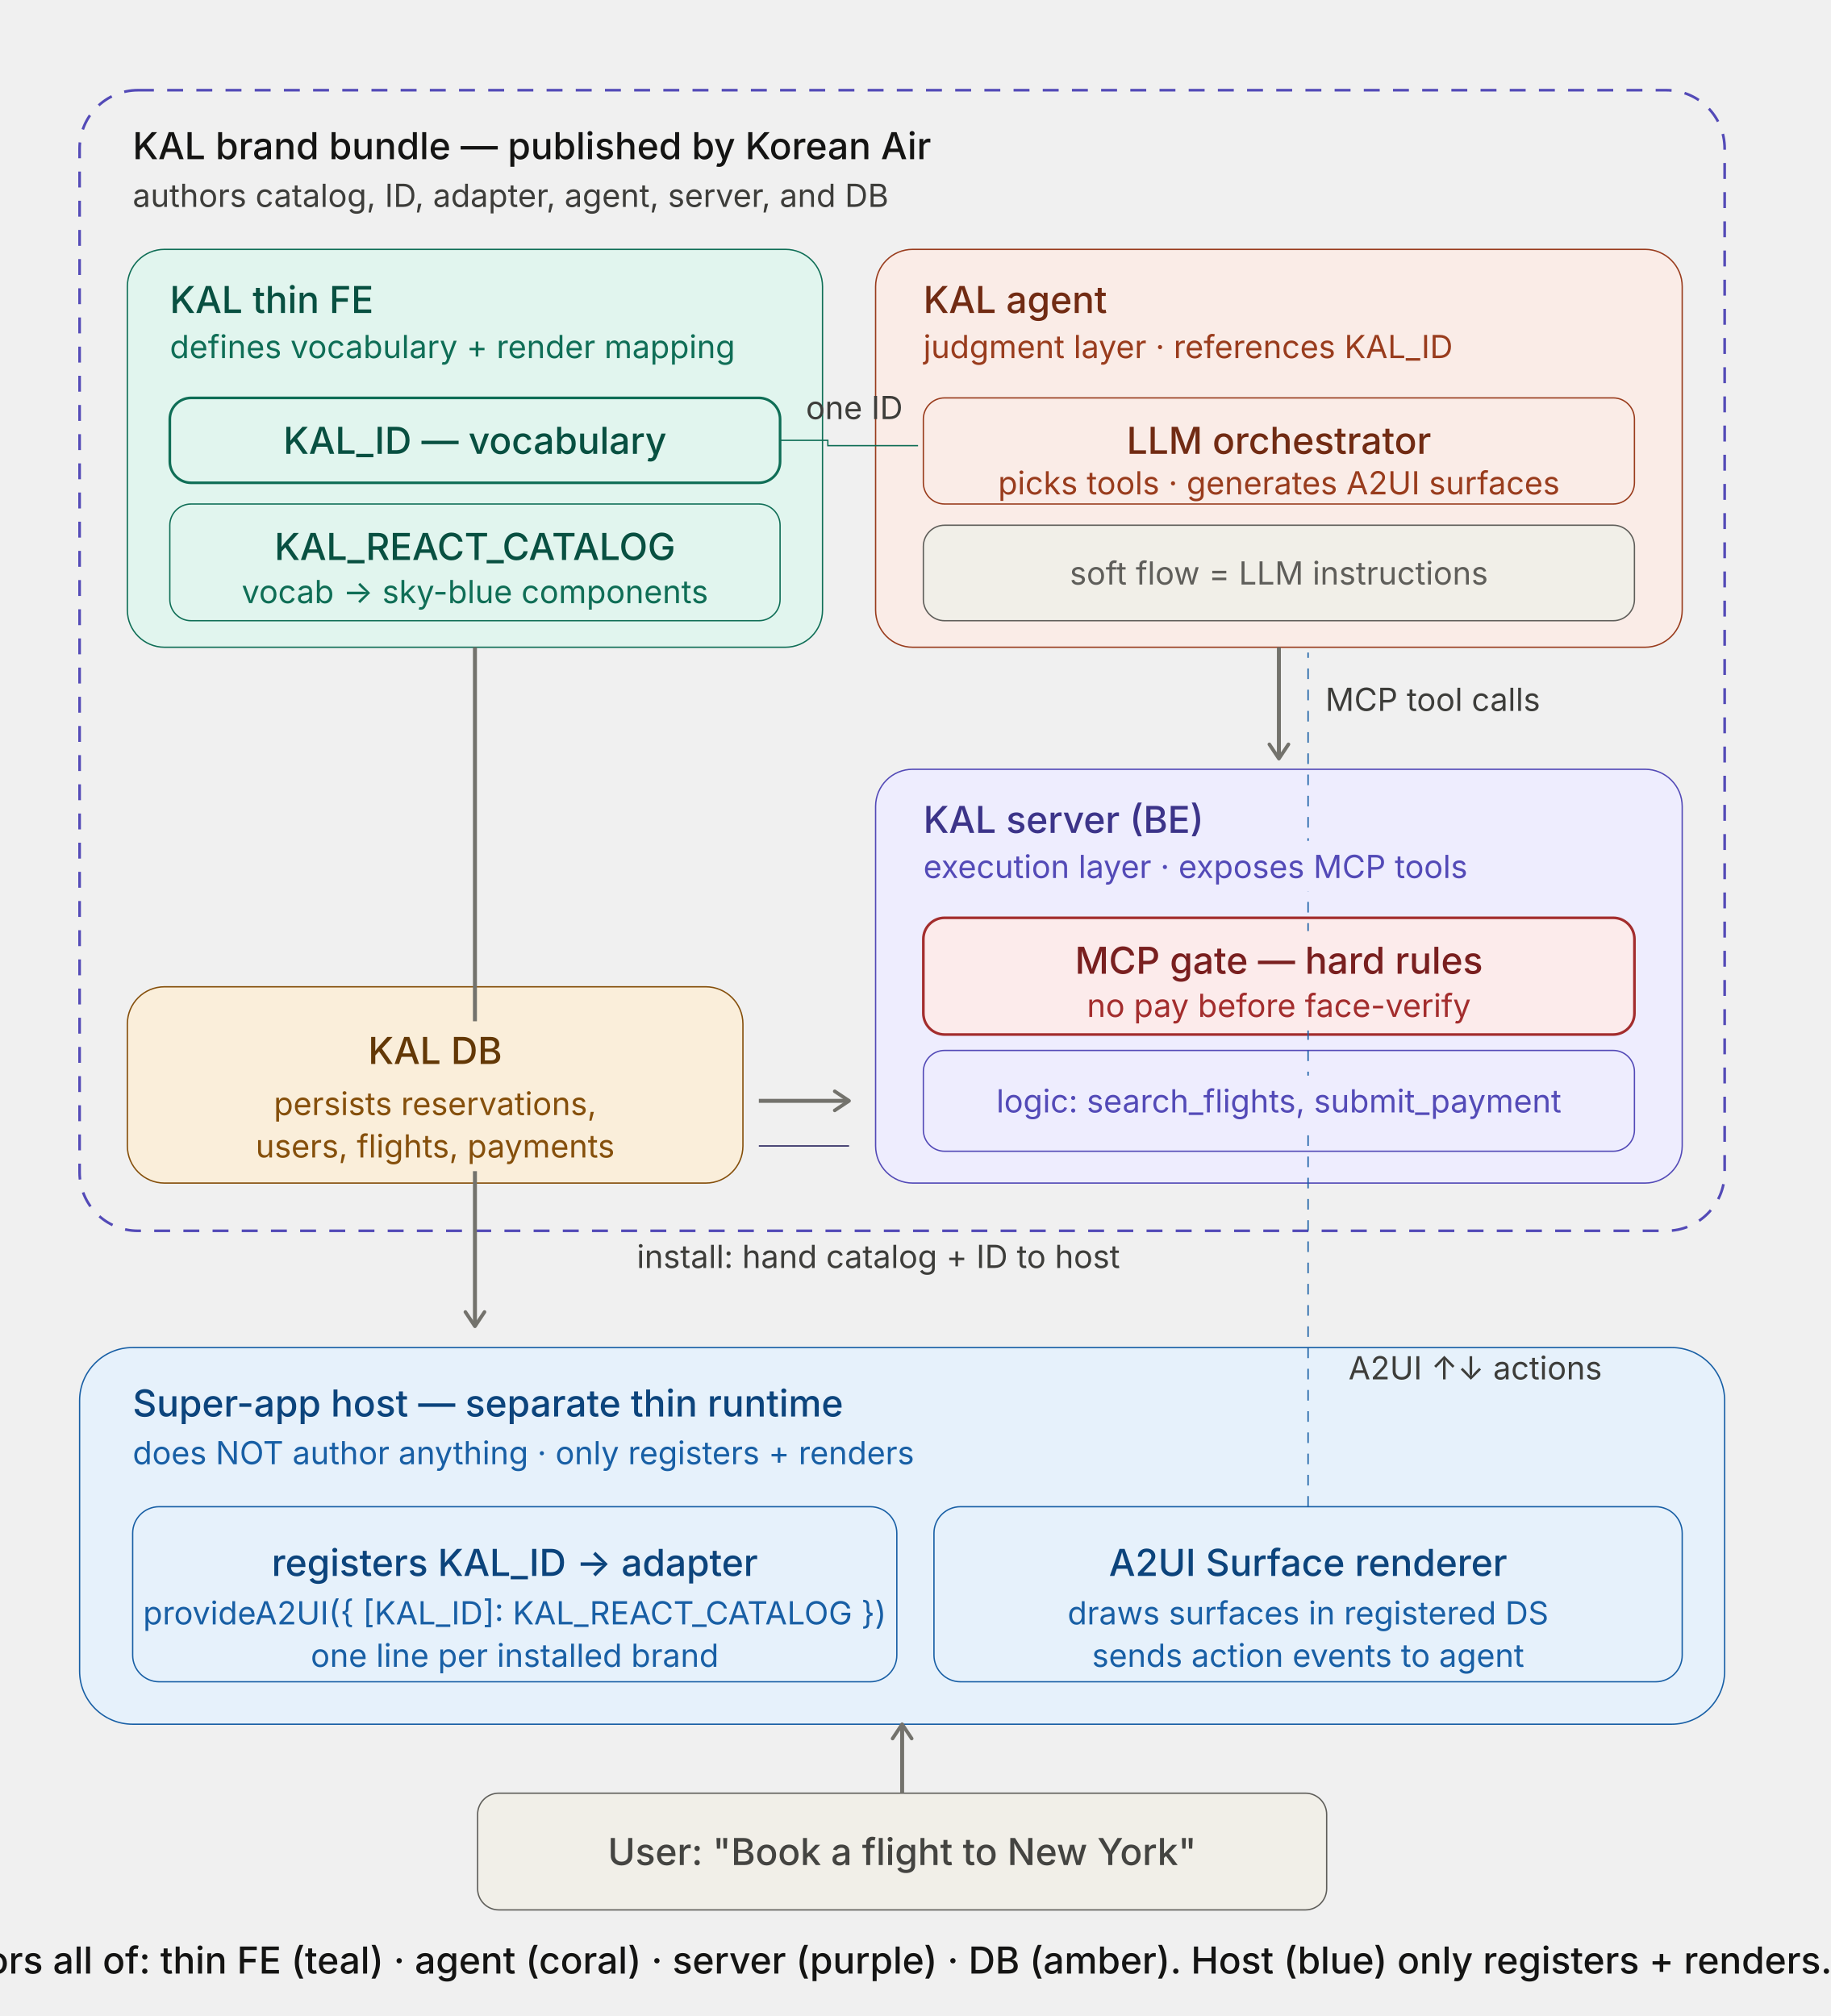
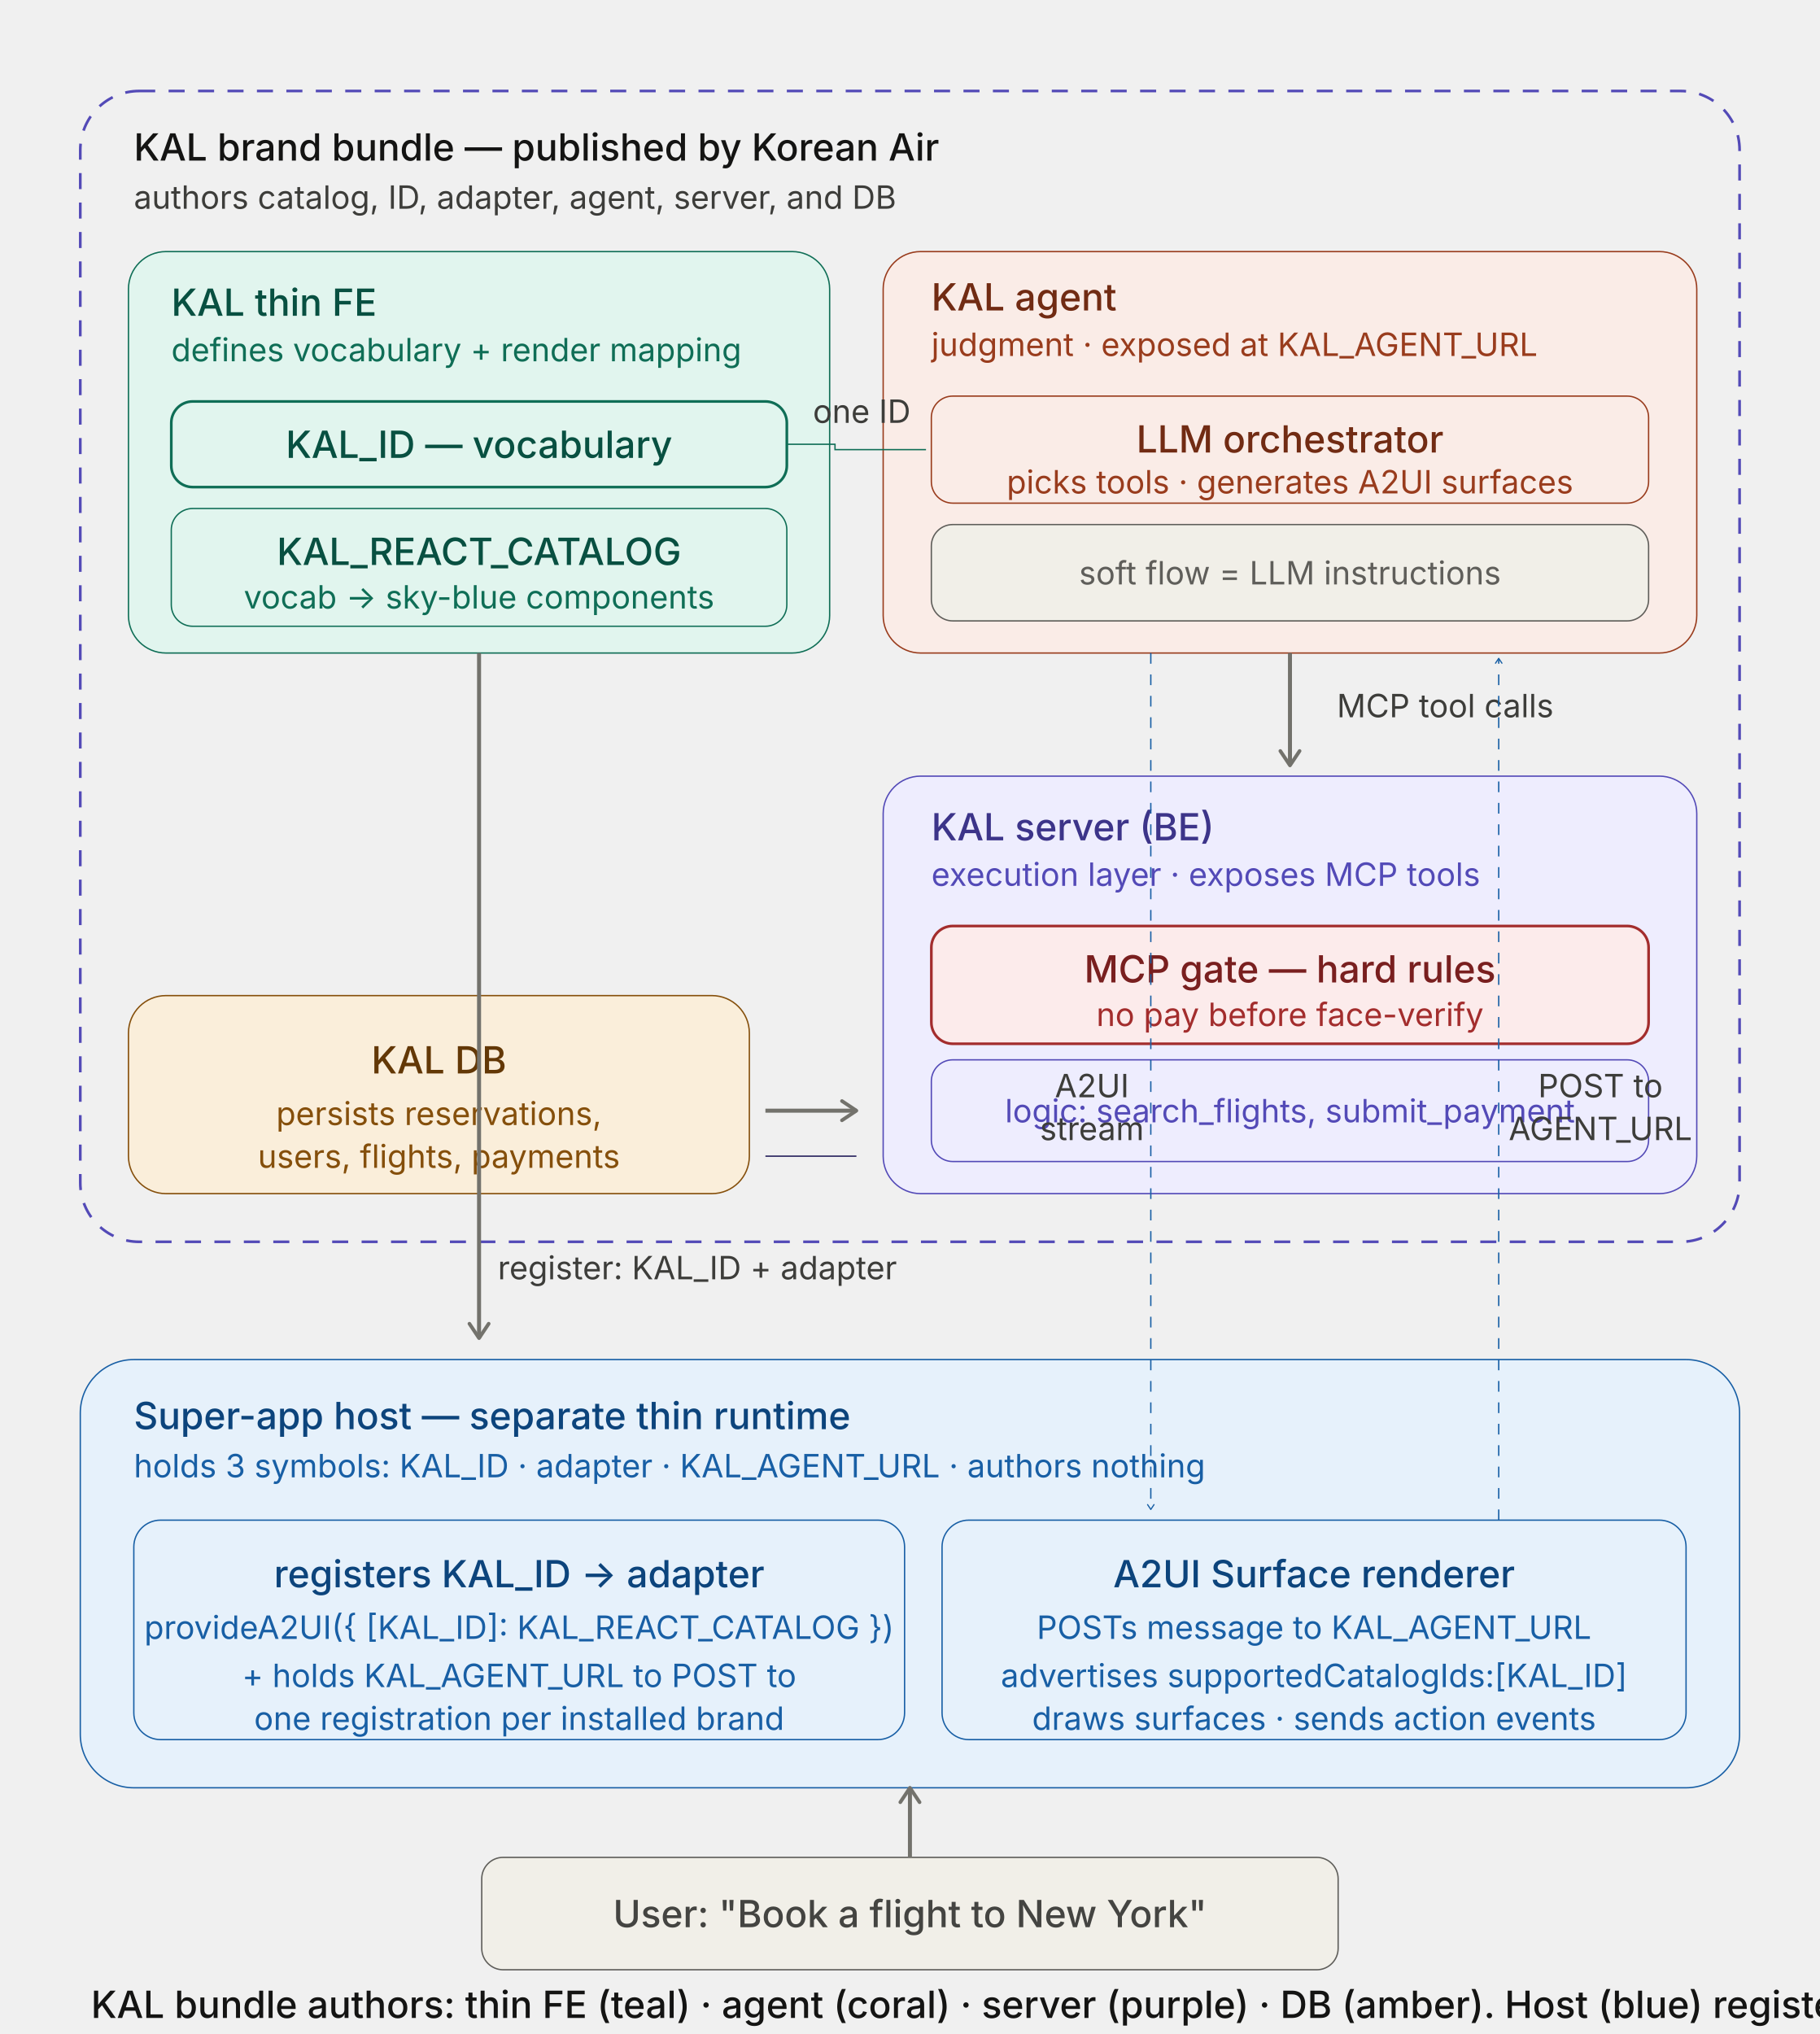
- <svg xmlns="http://www.w3.org/2000/svg" width="100%" viewBox="0 0 690 760" role="img" style="">
+ <svg xmlns="http://www.w3.org/2000/svg" width="100%" viewBox="0 0 680 760" role="img" style="">
  <defs>
    <marker id="arrow" viewBox="0 0 10 10" refX="8" refY="5" markerWidth="6" markerHeight="6" orient="auto-start-reverse">
      <path d="M2 1L8 5L2 9" fill="none" stroke="context-stroke" stroke-width="1.5" stroke-linecap="round" stroke-linejoin="round" />
    </marker>
-     <mask id="imagine-text-gaps-twoku3" maskUnits="userSpaceOnUse">
-       <rect x="0" y="0" width="690" height="760" fill="white" />
-       <rect x="46" y="44" width="307.173" height="22" fill="black" rx="2" />
-       <rect x="45" y="64" width="286.566" height="19" fill="black" rx="2" />
-       <rect x="60" y="102" width="86.104" height="22" fill="black" rx="2" />
-       <rect x="59" y="121" width="220.25" height="19" fill="black" rx="2" />
-       <rect x="103.289" y="155" width="152.282" height="22" fill="black" rx="2" />
-       <rect x="97.344" y="195" width="164.144" height="22" fill="black" rx="2" />
-       <rect x="88.523" y="213.5" width="180.784" height="19" fill="black" rx="2" />
-       <rect x="344" y="102" width="78.322" height="22" fill="black" rx="2" />
-       <rect x="342" y="121" width="208.138" height="19" fill="black" rx="2" />
-       <rect x="419.75" y="155" width="125.733" height="22" fill="black" rx="2" />
-       <rect x="374.664" y="172.5" width="215.502" height="19" fill="black" rx="2" />
-       <rect x="397.844" y="206.5" width="168.142" height="19" fill="black" rx="2" />
-       <rect x="495.938" y="254" width="88.962" height="19" fill="black" rx="2" />
-       <rect x="344" y="298" width="114.968" height="22" fill="black" rx="2" />
-       <rect x="343" y="317" width="211.342" height="19" fill="black" rx="2" />
-       <rect x="402.234" y="351" width="160.263" height="22" fill="black" rx="2" />
-       <rect x="407.234" y="369.5" width="150.67" height="19" fill="black" rx="2" />
-       <rect x="371.805" y="405.5" width="221.36" height="19" fill="black" rx="2" />
-       <rect x="134.531" y="385" width="59.699" height="22" fill="black" rx="2" />
-       <rect x="99.273" y="406.5" width="130.608" height="19" fill="black" rx="2" />
-       <rect x="93.133" y="422.5" width="142.56" height="19" fill="black" rx="2" />
-       <rect x="299.086" y="144" width="44.916" height="19" fill="black" rx="2" />
-       <rect x="236" y="464" width="187.064" height="19" fill="black" rx="2" />
-       <rect x="45" y="518" width="275.621" height="22" fill="black" rx="2" />
-       <rect x="45" y="538" width="299.152" height="19" fill="black" rx="2" />
-       <rect x="99.227" y="578" width="190.784" height="22" fill="black" rx="2" />
-       <rect x="47.492" y="598.5" width="293.158" height="19" fill="black" rx="2" />
-       <rect x="113.07" y="614.5" width="161.414" height="19" fill="black" rx="2" />
-       <rect x="413.453" y="578" width="159.339" height="22" fill="black" rx="2" />
-       <rect x="399.219" y="598.5" width="187.49" height="19" fill="black" rx="2" />
-       <rect x="407.211" y="614.5" width="171.552" height="19" fill="black" rx="2" />
-       <rect x="504.023" y="506" width="103.786" height="19" fill="black" rx="2" />
-       <rect x="227.711" y="687" width="225.49" height="22" fill="black" rx="2" />
-       <rect x="-119.61" y="728" width="804.021" height="22" fill="black" rx="2" />
-     </mask>
  </defs>
  <rect x="30" y="34" width="620" height="430" rx="22" fill="none" stroke="#534AB7" stroke-width="1" stroke-dasharray="6 5" style="fill:none;stroke:rgb(83, 74, 183);color:rgb(0, 0, 0);stroke-width:1px;stroke-dasharray:6px, 5px;stroke-linecap:butt;stroke-linejoin:miter;opacity:1;font-family:&quot;Anthropic Sans&quot;, -apple-system, BlinkMacSystemFont, &quot;Segoe UI&quot;, sans-serif;font-size:16px;font-weight:400;text-anchor:start;dominant-baseline:auto" />
  <text x="50" y="60" fill="#3C3489" style="fill:rgb(20, 20, 19);stroke:none;color:rgb(0, 0, 0);stroke-width:1px;stroke-linecap:butt;stroke-linejoin:miter;opacity:1;font-family:&quot;Anthropic Sans&quot;, -apple-system, BlinkMacSystemFont, &quot;Segoe UI&quot;, sans-serif;font-size:14px;font-weight:500;text-anchor:start;dominant-baseline:auto">KAL brand bundle — published by Korean Air</text>
  <text x="50" y="78" fill="#534AB7" style="fill:rgb(61, 61, 58);stroke:none;color:rgb(0, 0, 0);stroke-width:1px;stroke-linecap:butt;stroke-linejoin:miter;opacity:1;font-family:&quot;Anthropic Sans&quot;, -apple-system, BlinkMacSystemFont, &quot;Segoe UI&quot;, sans-serif;font-size:12px;font-weight:400;text-anchor:start;dominant-baseline:auto">authors catalog, ID, adapter, agent, server, and DB</text>
  <g style="fill:rgb(0, 0, 0);stroke:none;color:rgb(0, 0, 0);stroke-width:1px;stroke-linecap:butt;stroke-linejoin:miter;opacity:1;font-family:&quot;Anthropic Sans&quot;, -apple-system, BlinkMacSystemFont, &quot;Segoe UI&quot;, sans-serif;font-size:16px;font-weight:400;text-anchor:start;dominant-baseline:auto">
    <rect x="48" y="94" width="262" height="150" rx="14" stroke-width="0.5" style="fill:rgb(225, 245, 238);stroke:rgb(15, 110, 86);color:rgb(0, 0, 0);stroke-width:0.5px;stroke-linecap:butt;stroke-linejoin:miter;opacity:1;font-family:&quot;Anthropic Sans&quot;, -apple-system, BlinkMacSystemFont, &quot;Segoe UI&quot;, sans-serif;font-size:16px;font-weight:400;text-anchor:start;dominant-baseline:auto" />
    <text x="64" y="118" style="fill:rgb(8, 80, 65);stroke:none;color:rgb(0, 0, 0);stroke-width:1px;stroke-linecap:butt;stroke-linejoin:miter;opacity:1;font-family:&quot;Anthropic Sans&quot;, -apple-system, BlinkMacSystemFont, &quot;Segoe UI&quot;, sans-serif;font-size:14px;font-weight:500;text-anchor:start;dominant-baseline:auto">KAL thin FE</text>
    <text x="64" y="135" style="fill:rgb(15, 110, 86);stroke:none;color:rgb(0, 0, 0);stroke-width:1px;stroke-linecap:butt;stroke-linejoin:miter;opacity:1;font-family:&quot;Anthropic Sans&quot;, -apple-system, BlinkMacSystemFont, &quot;Segoe UI&quot;, sans-serif;font-size:12px;font-weight:400;text-anchor:start;dominant-baseline:auto">defines vocabulary + render mapping</text>
  </g>
  <g style="fill:rgb(0, 0, 0);stroke:none;color:rgb(0, 0, 0);stroke-width:1px;stroke-linecap:butt;stroke-linejoin:miter;opacity:1;font-family:&quot;Anthropic Sans&quot;, -apple-system, BlinkMacSystemFont, &quot;Segoe UI&quot;, sans-serif;font-size:16px;font-weight:400;text-anchor:start;dominant-baseline:auto">
    <rect x="64" y="150" width="230" height="32" rx="8" stroke-width="1" style="fill:rgb(225, 245, 238);stroke:rgb(15, 110, 86);color:rgb(0, 0, 0);stroke-width:1px;stroke-linecap:butt;stroke-linejoin:miter;opacity:1;font-family:&quot;Anthropic Sans&quot;, -apple-system, BlinkMacSystemFont, &quot;Segoe UI&quot;, sans-serif;font-size:16px;font-weight:400;text-anchor:start;dominant-baseline:auto" />
    <text x="179" y="166" text-anchor="middle" dominant-baseline="central" style="fill:rgb(8, 80, 65);stroke:none;color:rgb(0, 0, 0);stroke-width:1px;stroke-linecap:butt;stroke-linejoin:miter;opacity:1;font-family:&quot;Anthropic Sans&quot;, -apple-system, BlinkMacSystemFont, &quot;Segoe UI&quot;, sans-serif;font-size:14px;font-weight:500;text-anchor:middle;dominant-baseline:central">KAL_ID — vocabulary</text>
  </g>
  <g style="fill:rgb(0, 0, 0);stroke:none;color:rgb(0, 0, 0);stroke-width:1px;stroke-linecap:butt;stroke-linejoin:miter;opacity:1;font-family:&quot;Anthropic Sans&quot;, -apple-system, BlinkMacSystemFont, &quot;Segoe UI&quot;, sans-serif;font-size:16px;font-weight:400;text-anchor:start;dominant-baseline:auto">
    <rect x="64" y="190" width="230" height="44" rx="8" stroke-width="0.5" style="fill:rgb(225, 245, 238);stroke:rgb(15, 110, 86);color:rgb(0, 0, 0);stroke-width:0.5px;stroke-linecap:butt;stroke-linejoin:miter;opacity:1;font-family:&quot;Anthropic Sans&quot;, -apple-system, BlinkMacSystemFont, &quot;Segoe UI&quot;, sans-serif;font-size:16px;font-weight:400;text-anchor:start;dominant-baseline:auto" />
    <text x="179" y="206" text-anchor="middle" dominant-baseline="central" style="fill:rgb(8, 80, 65);stroke:none;color:rgb(0, 0, 0);stroke-width:1px;stroke-linecap:butt;stroke-linejoin:miter;opacity:1;font-family:&quot;Anthropic Sans&quot;, -apple-system, BlinkMacSystemFont, &quot;Segoe UI&quot;, sans-serif;font-size:14px;font-weight:500;text-anchor:middle;dominant-baseline:central">KAL_REACT_CATALOG</text>
    <text x="179" y="223" text-anchor="middle" dominant-baseline="central" style="fill:rgb(15, 110, 86);stroke:none;color:rgb(0, 0, 0);stroke-width:1px;stroke-linecap:butt;stroke-linejoin:miter;opacity:1;font-family:&quot;Anthropic Sans&quot;, -apple-system, BlinkMacSystemFont, &quot;Segoe UI&quot;, sans-serif;font-size:12px;font-weight:400;text-anchor:middle;dominant-baseline:central">vocab → sky-blue components</text>
  </g>
  <g style="fill:rgb(0, 0, 0);stroke:none;color:rgb(0, 0, 0);stroke-width:1px;stroke-linecap:butt;stroke-linejoin:miter;opacity:1;font-family:&quot;Anthropic Sans&quot;, -apple-system, BlinkMacSystemFont, &quot;Segoe UI&quot;, sans-serif;font-size:16px;font-weight:400;text-anchor:start;dominant-baseline:auto">
    <rect x="330" y="94" width="304" height="150" rx="14" stroke-width="0.5" style="fill:rgb(250, 236, 231);stroke:rgb(153, 60, 29);color:rgb(0, 0, 0);stroke-width:0.5px;stroke-linecap:butt;stroke-linejoin:miter;opacity:1;font-family:&quot;Anthropic Sans&quot;, -apple-system, BlinkMacSystemFont, &quot;Segoe UI&quot;, sans-serif;font-size:16px;font-weight:400;text-anchor:start;dominant-baseline:auto" />
-     <text x="348" y="118" style="fill:rgb(113, 43, 19);stroke:none;color:rgb(0, 0, 0);stroke-width:1px;stroke-linecap:butt;stroke-linejoin:miter;opacity:1;font-family:&quot;Anthropic Sans&quot;, -apple-system, BlinkMacSystemFont, &quot;Segoe UI&quot;, sans-serif;font-size:14px;font-weight:500;text-anchor:start;dominant-baseline:auto">KAL agent</text>
-     <text x="348" y="135" style="fill:rgb(153, 60, 29);stroke:none;color:rgb(0, 0, 0);stroke-width:1px;stroke-linecap:butt;stroke-linejoin:miter;opacity:1;font-family:&quot;Anthropic Sans&quot;, -apple-system, BlinkMacSystemFont, &quot;Segoe UI&quot;, sans-serif;font-size:12px;font-weight:400;text-anchor:start;dominant-baseline:auto">judgment layer · references KAL_ID</text>
+     <text x="348" y="116" style="fill:rgb(113, 43, 19);stroke:none;color:rgb(0, 0, 0);stroke-width:1px;stroke-linecap:butt;stroke-linejoin:miter;opacity:1;font-family:&quot;Anthropic Sans&quot;, -apple-system, BlinkMacSystemFont, &quot;Segoe UI&quot;, sans-serif;font-size:14px;font-weight:500;text-anchor:start;dominant-baseline:auto">KAL agent</text>
+     <text x="348" y="133" style="fill:rgb(153, 60, 29);stroke:none;color:rgb(0, 0, 0);stroke-width:1px;stroke-linecap:butt;stroke-linejoin:miter;opacity:1;font-family:&quot;Anthropic Sans&quot;, -apple-system, BlinkMacSystemFont, &quot;Segoe UI&quot;, sans-serif;font-size:12px;font-weight:400;text-anchor:start;dominant-baseline:auto">judgment · exposed at KAL_AGENT_URL</text>
  </g>
  <g style="fill:rgb(0, 0, 0);stroke:none;color:rgb(0, 0, 0);stroke-width:1px;stroke-linecap:butt;stroke-linejoin:miter;opacity:1;font-family:&quot;Anthropic Sans&quot;, -apple-system, BlinkMacSystemFont, &quot;Segoe UI&quot;, sans-serif;font-size:16px;font-weight:400;text-anchor:start;dominant-baseline:auto">
-     <rect x="348" y="150" width="268" height="40" rx="8" stroke-width="0.5" style="fill:rgb(250, 236, 231);stroke:rgb(153, 60, 29);color:rgb(0, 0, 0);stroke-width:0.5px;stroke-linecap:butt;stroke-linejoin:miter;opacity:1;font-family:&quot;Anthropic Sans&quot;, -apple-system, BlinkMacSystemFont, &quot;Segoe UI&quot;, sans-serif;font-size:16px;font-weight:400;text-anchor:start;dominant-baseline:auto" />
-     <text x="482" y="166" text-anchor="middle" dominant-baseline="central" style="fill:rgb(113, 43, 19);stroke:none;color:rgb(0, 0, 0);stroke-width:1px;stroke-linecap:butt;stroke-linejoin:miter;opacity:1;font-family:&quot;Anthropic Sans&quot;, -apple-system, BlinkMacSystemFont, &quot;Segoe UI&quot;, sans-serif;font-size:14px;font-weight:500;text-anchor:middle;dominant-baseline:central">LLM orchestrator</text>
-     <text x="482" y="182" text-anchor="middle" dominant-baseline="central" style="fill:rgb(153, 60, 29);stroke:none;color:rgb(0, 0, 0);stroke-width:1px;stroke-linecap:butt;stroke-linejoin:miter;opacity:1;font-family:&quot;Anthropic Sans&quot;, -apple-system, BlinkMacSystemFont, &quot;Segoe UI&quot;, sans-serif;font-size:12px;font-weight:400;text-anchor:middle;dominant-baseline:central">picks tools · generates A2UI surfaces</text>
+     <rect x="348" y="148" width="268" height="40" rx="8" stroke-width="0.5" style="fill:rgb(250, 236, 231);stroke:rgb(153, 60, 29);color:rgb(0, 0, 0);stroke-width:0.5px;stroke-linecap:butt;stroke-linejoin:miter;opacity:1;font-family:&quot;Anthropic Sans&quot;, -apple-system, BlinkMacSystemFont, &quot;Segoe UI&quot;, sans-serif;font-size:16px;font-weight:400;text-anchor:start;dominant-baseline:auto" />
+     <text x="482" y="164" text-anchor="middle" dominant-baseline="central" style="fill:rgb(113, 43, 19);stroke:none;color:rgb(0, 0, 0);stroke-width:1px;stroke-linecap:butt;stroke-linejoin:miter;opacity:1;font-family:&quot;Anthropic Sans&quot;, -apple-system, BlinkMacSystemFont, &quot;Segoe UI&quot;, sans-serif;font-size:14px;font-weight:500;text-anchor:middle;dominant-baseline:central">LLM orchestrator</text>
+     <text x="482" y="180" text-anchor="middle" dominant-baseline="central" style="fill:rgb(153, 60, 29);stroke:none;color:rgb(0, 0, 0);stroke-width:1px;stroke-linecap:butt;stroke-linejoin:miter;opacity:1;font-family:&quot;Anthropic Sans&quot;, -apple-system, BlinkMacSystemFont, &quot;Segoe UI&quot;, sans-serif;font-size:12px;font-weight:400;text-anchor:middle;dominant-baseline:central">picks tools · generates A2UI surfaces</text>
  </g>
  <g style="fill:rgb(0, 0, 0);stroke:none;color:rgb(0, 0, 0);stroke-width:1px;stroke-linecap:butt;stroke-linejoin:miter;opacity:1;font-family:&quot;Anthropic Sans&quot;, -apple-system, BlinkMacSystemFont, &quot;Segoe UI&quot;, sans-serif;font-size:16px;font-weight:400;text-anchor:start;dominant-baseline:auto">
-     <rect x="348" y="198" width="268" height="36" rx="8" stroke-width="0.5" style="fill:rgb(241, 239, 232);stroke:rgb(95, 94, 90);color:rgb(0, 0, 0);stroke-width:0.5px;stroke-linecap:butt;stroke-linejoin:miter;opacity:1;font-family:&quot;Anthropic Sans&quot;, -apple-system, BlinkMacSystemFont, &quot;Segoe UI&quot;, sans-serif;font-size:16px;font-weight:400;text-anchor:start;dominant-baseline:auto" />
-     <text x="482" y="216" text-anchor="middle" dominant-baseline="central" style="fill:rgb(95, 94, 90);stroke:none;color:rgb(0, 0, 0);stroke-width:1px;stroke-linecap:butt;stroke-linejoin:miter;opacity:1;font-family:&quot;Anthropic Sans&quot;, -apple-system, BlinkMacSystemFont, &quot;Segoe UI&quot;, sans-serif;font-size:12px;font-weight:400;text-anchor:middle;dominant-baseline:central">soft flow = LLM instructions</text>
+     <rect x="348" y="196" width="268" height="36" rx="8" stroke-width="0.5" style="fill:rgb(241, 239, 232);stroke:rgb(95, 94, 90);color:rgb(0, 0, 0);stroke-width:0.5px;stroke-linecap:butt;stroke-linejoin:miter;opacity:1;font-family:&quot;Anthropic Sans&quot;, -apple-system, BlinkMacSystemFont, &quot;Segoe UI&quot;, sans-serif;font-size:16px;font-weight:400;text-anchor:start;dominant-baseline:auto" />
+     <text x="482" y="214" text-anchor="middle" dominant-baseline="central" style="fill:rgb(95, 94, 90);stroke:none;color:rgb(0, 0, 0);stroke-width:1px;stroke-linecap:butt;stroke-linejoin:miter;opacity:1;font-family:&quot;Anthropic Sans&quot;, -apple-system, BlinkMacSystemFont, &quot;Segoe UI&quot;, sans-serif;font-size:12px;font-weight:400;text-anchor:middle;dominant-baseline:central">soft flow = LLM instructions</text>
  </g>
  <path d="M482 244 L482 286" fill="none" marker-end="url(#arrow)" style="fill:none;stroke:rgb(115, 114, 108);color:rgb(0, 0, 0);stroke-width:1.5px;stroke-linecap:butt;stroke-linejoin:miter;opacity:1;font-family:&quot;Anthropic Sans&quot;, -apple-system, BlinkMacSystemFont, &quot;Segoe UI&quot;, sans-serif;font-size:16px;font-weight:400;text-anchor:start;dominant-baseline:auto" />
  <text x="540" y="268" text-anchor="middle" style="fill:rgb(61, 61, 58);stroke:none;color:rgb(0, 0, 0);stroke-width:1px;stroke-linecap:butt;stroke-linejoin:miter;opacity:1;font-family:&quot;Anthropic Sans&quot;, -apple-system, BlinkMacSystemFont, &quot;Segoe UI&quot;, sans-serif;font-size:12px;font-weight:400;text-anchor:middle;dominant-baseline:auto">MCP tool calls</text>
  <g style="fill:rgb(0, 0, 0);stroke:none;color:rgb(0, 0, 0);stroke-width:1px;stroke-linecap:butt;stroke-linejoin:miter;opacity:1;font-family:&quot;Anthropic Sans&quot;, -apple-system, BlinkMacSystemFont, &quot;Segoe UI&quot;, sans-serif;font-size:16px;font-weight:400;text-anchor:start;dominant-baseline:auto">
    <rect x="330" y="290" width="304" height="156" rx="14" stroke-width="0.5" style="fill:rgb(238, 237, 254);stroke:rgb(83, 74, 183);color:rgb(0, 0, 0);stroke-width:0.5px;stroke-linecap:butt;stroke-linejoin:miter;opacity:1;font-family:&quot;Anthropic Sans&quot;, -apple-system, BlinkMacSystemFont, &quot;Segoe UI&quot;, sans-serif;font-size:16px;font-weight:400;text-anchor:start;dominant-baseline:auto" />
    <text x="348" y="314" style="fill:rgb(60, 52, 137);stroke:none;color:rgb(0, 0, 0);stroke-width:1px;stroke-linecap:butt;stroke-linejoin:miter;opacity:1;font-family:&quot;Anthropic Sans&quot;, -apple-system, BlinkMacSystemFont, &quot;Segoe UI&quot;, sans-serif;font-size:14px;font-weight:500;text-anchor:start;dominant-baseline:auto">KAL server (BE)</text>
    <text x="348" y="331" style="fill:rgb(83, 74, 183);stroke:none;color:rgb(0, 0, 0);stroke-width:1px;stroke-linecap:butt;stroke-linejoin:miter;opacity:1;font-family:&quot;Anthropic Sans&quot;, -apple-system, BlinkMacSystemFont, &quot;Segoe UI&quot;, sans-serif;font-size:12px;font-weight:400;text-anchor:start;dominant-baseline:auto">execution layer · exposes MCP tools</text>
  </g>
  <g style="fill:rgb(0, 0, 0);stroke:none;color:rgb(0, 0, 0);stroke-width:1px;stroke-linecap:butt;stroke-linejoin:miter;opacity:1;font-family:&quot;Anthropic Sans&quot;, -apple-system, BlinkMacSystemFont, &quot;Segoe UI&quot;, sans-serif;font-size:16px;font-weight:400;text-anchor:start;dominant-baseline:auto">
    <rect x="348" y="346" width="268" height="44" rx="8" stroke-width="1" style="fill:rgb(252, 235, 235);stroke:rgb(163, 45, 45);color:rgb(0, 0, 0);stroke-width:1px;stroke-linecap:butt;stroke-linejoin:miter;opacity:1;font-family:&quot;Anthropic Sans&quot;, -apple-system, BlinkMacSystemFont, &quot;Segoe UI&quot;, sans-serif;font-size:16px;font-weight:400;text-anchor:start;dominant-baseline:auto" />
    <text x="482" y="362" text-anchor="middle" dominant-baseline="central" style="fill:rgb(121, 31, 31);stroke:none;color:rgb(0, 0, 0);stroke-width:1px;stroke-linecap:butt;stroke-linejoin:miter;opacity:1;font-family:&quot;Anthropic Sans&quot;, -apple-system, BlinkMacSystemFont, &quot;Segoe UI&quot;, sans-serif;font-size:14px;font-weight:500;text-anchor:middle;dominant-baseline:central">MCP gate — hard rules</text>
    <text x="482" y="379" text-anchor="middle" dominant-baseline="central" style="fill:rgb(163, 45, 45);stroke:none;color:rgb(0, 0, 0);stroke-width:1px;stroke-linecap:butt;stroke-linejoin:miter;opacity:1;font-family:&quot;Anthropic Sans&quot;, -apple-system, BlinkMacSystemFont, &quot;Segoe UI&quot;, sans-serif;font-size:12px;font-weight:400;text-anchor:middle;dominant-baseline:central">no pay before face-verify</text>
  </g>
  <g style="fill:rgb(0, 0, 0);stroke:none;color:rgb(0, 0, 0);stroke-width:1px;stroke-linecap:butt;stroke-linejoin:miter;opacity:1;font-family:&quot;Anthropic Sans&quot;, -apple-system, BlinkMacSystemFont, &quot;Segoe UI&quot;, sans-serif;font-size:16px;font-weight:400;text-anchor:start;dominant-baseline:auto">
    <rect x="348" y="396" width="268" height="38" rx="8" stroke-width="0.5" style="fill:rgb(238, 237, 254);stroke:rgb(83, 74, 183);color:rgb(0, 0, 0);stroke-width:0.5px;stroke-linecap:butt;stroke-linejoin:miter;opacity:1;font-family:&quot;Anthropic Sans&quot;, -apple-system, BlinkMacSystemFont, &quot;Segoe UI&quot;, sans-serif;font-size:16px;font-weight:400;text-anchor:start;dominant-baseline:auto" />
    <text x="482" y="415" text-anchor="middle" dominant-baseline="central" style="fill:rgb(83, 74, 183);stroke:none;color:rgb(0, 0, 0);stroke-width:1px;stroke-linecap:butt;stroke-linejoin:miter;opacity:1;font-family:&quot;Anthropic Sans&quot;, -apple-system, BlinkMacSystemFont, &quot;Segoe UI&quot;, sans-serif;font-size:12px;font-weight:400;text-anchor:middle;dominant-baseline:central">logic: search_flights, submit_payment</text>
  </g>
  <path d="M286 415 L320 415" fill="none" marker-end="url(#arrow)" style="fill:none;stroke:rgb(115, 114, 108);color:rgb(0, 0, 0);stroke-width:1.5px;stroke-linecap:butt;stroke-linejoin:miter;opacity:1;font-family:&quot;Anthropic Sans&quot;, -apple-system, BlinkMacSystemFont, &quot;Segoe UI&quot;, sans-serif;font-size:16px;font-weight:400;text-anchor:start;dominant-baseline:auto" />
  <path d="M320 432 L286 432" stroke="#26215C" stroke-width="0.5" fill="none" style="fill:none;stroke:rgb(38, 33, 92);color:rgb(0, 0, 0);stroke-width:0.5px;stroke-linecap:butt;stroke-linejoin:miter;opacity:1;font-family:&quot;Anthropic Sans&quot;, -apple-system, BlinkMacSystemFont, &quot;Segoe UI&quot;, sans-serif;font-size:16px;font-weight:400;text-anchor:start;dominant-baseline:auto" />
  <g style="fill:rgb(0, 0, 0);stroke:none;color:rgb(0, 0, 0);stroke-width:1px;stroke-linecap:butt;stroke-linejoin:miter;opacity:1;font-family:&quot;Anthropic Sans&quot;, -apple-system, BlinkMacSystemFont, &quot;Segoe UI&quot;, sans-serif;font-size:16px;font-weight:400;text-anchor:start;dominant-baseline:auto">
    <rect x="48" y="372" width="232" height="74" rx="14" stroke-width="0.5" style="fill:rgb(250, 238, 218);stroke:rgb(133, 79, 11);color:rgb(0, 0, 0);stroke-width:0.5px;stroke-linecap:butt;stroke-linejoin:miter;opacity:1;font-family:&quot;Anthropic Sans&quot;, -apple-system, BlinkMacSystemFont, &quot;Segoe UI&quot;, sans-serif;font-size:16px;font-weight:400;text-anchor:start;dominant-baseline:auto" />
    <text x="164" y="396" text-anchor="middle" dominant-baseline="central" style="fill:rgb(99, 56, 6);stroke:none;color:rgb(0, 0, 0);stroke-width:1px;stroke-linecap:butt;stroke-linejoin:miter;opacity:1;font-family:&quot;Anthropic Sans&quot;, -apple-system, BlinkMacSystemFont, &quot;Segoe UI&quot;, sans-serif;font-size:14px;font-weight:500;text-anchor:middle;dominant-baseline:central">KAL DB</text>
    <text x="164" y="416" text-anchor="middle" dominant-baseline="central" style="fill:rgb(133, 79, 11);stroke:none;color:rgb(0, 0, 0);stroke-width:1px;stroke-linecap:butt;stroke-linejoin:miter;opacity:1;font-family:&quot;Anthropic Sans&quot;, -apple-system, BlinkMacSystemFont, &quot;Segoe UI&quot;, sans-serif;font-size:12px;font-weight:400;text-anchor:middle;dominant-baseline:central">persists reservations,</text>
    <text x="164" y="432" text-anchor="middle" dominant-baseline="central" style="fill:rgb(133, 79, 11);stroke:none;color:rgb(0, 0, 0);stroke-width:1px;stroke-linecap:butt;stroke-linejoin:miter;opacity:1;font-family:&quot;Anthropic Sans&quot;, -apple-system, BlinkMacSystemFont, &quot;Segoe UI&quot;, sans-serif;font-size:12px;font-weight:400;text-anchor:middle;dominant-baseline:central">users, flights, payments</text>
  </g>
  <path d="M294 166 L312 166 L312 168 L346 168" stroke="#0F6E56" stroke-width="0.5" fill="none" style="fill:none;stroke:rgb(15, 110, 86);color:rgb(0, 0, 0);stroke-width:0.5px;stroke-linecap:butt;stroke-linejoin:miter;opacity:1;font-family:&quot;Anthropic Sans&quot;, -apple-system, BlinkMacSystemFont, &quot;Segoe UI&quot;, sans-serif;font-size:16px;font-weight:400;text-anchor:start;dominant-baseline:auto" />
  <text x="322" y="158" text-anchor="middle" fill="#0F6E56" style="fill:rgb(61, 61, 58);stroke:none;color:rgb(0, 0, 0);stroke-width:1px;stroke-linecap:butt;stroke-linejoin:miter;opacity:1;font-family:&quot;Anthropic Sans&quot;, -apple-system, BlinkMacSystemFont, &quot;Segoe UI&quot;, sans-serif;font-size:12px;font-weight:400;text-anchor:middle;dominant-baseline:auto">one ID</text>
-   <path d="M179 244 L179 500" fill="none" marker-end="url(#arrow)" mask="url(#imagine-text-gaps-twoku3)" style="fill:none;stroke:rgb(115, 114, 108);color:rgb(0, 0, 0);stroke-width:1.5px;stroke-linecap:butt;stroke-linejoin:miter;opacity:1;font-family:&quot;Anthropic Sans&quot;, -apple-system, BlinkMacSystemFont, &quot;Segoe UI&quot;, sans-serif;font-size:16px;font-weight:400;text-anchor:start;dominant-baseline:auto" />
-   <text x="240" y="478" text-anchor="start" style="fill:rgb(61, 61, 58);stroke:none;color:rgb(0, 0, 0);stroke-width:1px;stroke-linecap:butt;stroke-linejoin:miter;opacity:1;font-family:&quot;Anthropic Sans&quot;, -apple-system, BlinkMacSystemFont, &quot;Segoe UI&quot;, sans-serif;font-size:12px;font-weight:400;text-anchor:start;dominant-baseline:auto">install: hand catalog + ID to host</text>
+   <path d="M179 244 L179 500" fill="none" marker-end="url(#arrow)" style="fill:none;stroke:rgb(115, 114, 108);color:rgb(0, 0, 0);stroke-width:1.5px;stroke-linecap:butt;stroke-linejoin:miter;opacity:1;font-family:&quot;Anthropic Sans&quot;, -apple-system, BlinkMacSystemFont, &quot;Segoe UI&quot;, sans-serif;font-size:16px;font-weight:400;text-anchor:start;dominant-baseline:auto" />
+   <text x="186" y="478" text-anchor="start" style="fill:rgb(61, 61, 58);stroke:none;color:rgb(0, 0, 0);stroke-width:1px;stroke-linecap:butt;stroke-linejoin:miter;opacity:1;font-family:&quot;Anthropic Sans&quot;, -apple-system, BlinkMacSystemFont, &quot;Segoe UI&quot;, sans-serif;font-size:12px;font-weight:400;text-anchor:start;dominant-baseline:auto">register: KAL_ID + adapter</text>
  <g style="fill:rgb(0, 0, 0);stroke:none;color:rgb(0, 0, 0);stroke-width:1px;stroke-linecap:butt;stroke-linejoin:miter;opacity:1;font-family:&quot;Anthropic Sans&quot;, -apple-system, BlinkMacSystemFont, &quot;Segoe UI&quot;, sans-serif;font-size:16px;font-weight:400;text-anchor:start;dominant-baseline:auto">
-     <rect x="30" y="508" width="620" height="142" rx="20" stroke-width="0.5" style="fill:rgb(230, 241, 251);stroke:rgb(24, 95, 165);color:rgb(0, 0, 0);stroke-width:0.5px;stroke-linecap:butt;stroke-linejoin:miter;opacity:1;font-family:&quot;Anthropic Sans&quot;, -apple-system, BlinkMacSystemFont, &quot;Segoe UI&quot;, sans-serif;font-size:16px;font-weight:400;text-anchor:start;dominant-baseline:auto" />
+     <rect x="30" y="508" width="620" height="160" rx="20" stroke-width="0.5" style="fill:rgb(230, 241, 251);stroke:rgb(24, 95, 165);color:rgb(0, 0, 0);stroke-width:0.5px;stroke-linecap:butt;stroke-linejoin:miter;opacity:1;font-family:&quot;Anthropic Sans&quot;, -apple-system, BlinkMacSystemFont, &quot;Segoe UI&quot;, sans-serif;font-size:16px;font-weight:400;text-anchor:start;dominant-baseline:auto" />
    <text x="50" y="534" style="fill:rgb(12, 68, 124);stroke:none;color:rgb(0, 0, 0);stroke-width:1px;stroke-linecap:butt;stroke-linejoin:miter;opacity:1;font-family:&quot;Anthropic Sans&quot;, -apple-system, BlinkMacSystemFont, &quot;Segoe UI&quot;, sans-serif;font-size:14px;font-weight:500;text-anchor:start;dominant-baseline:auto">Super-app host — separate thin runtime</text>
-     <text x="50" y="552" style="fill:rgb(24, 95, 165);stroke:none;color:rgb(0, 0, 0);stroke-width:1px;stroke-linecap:butt;stroke-linejoin:miter;opacity:1;font-family:&quot;Anthropic Sans&quot;, -apple-system, BlinkMacSystemFont, &quot;Segoe UI&quot;, sans-serif;font-size:12px;font-weight:400;text-anchor:start;dominant-baseline:auto">does NOT author anything · only registers + renders</text>
+     <text x="50" y="552" style="fill:rgb(24, 95, 165);stroke:none;color:rgb(0, 0, 0);stroke-width:1px;stroke-linecap:butt;stroke-linejoin:miter;opacity:1;font-family:&quot;Anthropic Sans&quot;, -apple-system, BlinkMacSystemFont, &quot;Segoe UI&quot;, sans-serif;font-size:12px;font-weight:400;text-anchor:start;dominant-baseline:auto">holds 3 symbols: KAL_ID · adapter · KAL_AGENT_URL · authors nothing</text>
  </g>
  <g style="fill:rgb(0, 0, 0);stroke:none;color:rgb(0, 0, 0);stroke-width:1px;stroke-linecap:butt;stroke-linejoin:miter;opacity:1;font-family:&quot;Anthropic Sans&quot;, -apple-system, BlinkMacSystemFont, &quot;Segoe UI&quot;, sans-serif;font-size:16px;font-weight:400;text-anchor:start;dominant-baseline:auto">
-     <rect x="50" y="568" width="288" height="66" rx="10" stroke-width="0.5" style="fill:rgb(230, 241, 251);stroke:rgb(24, 95, 165);color:rgb(0, 0, 0);stroke-width:0.5px;stroke-linecap:butt;stroke-linejoin:miter;opacity:1;font-family:&quot;Anthropic Sans&quot;, -apple-system, BlinkMacSystemFont, &quot;Segoe UI&quot;, sans-serif;font-size:16px;font-weight:400;text-anchor:start;dominant-baseline:auto" />
-     <text x="194" y="589" text-anchor="middle" dominant-baseline="central" style="fill:rgb(12, 68, 124);stroke:none;color:rgb(0, 0, 0);stroke-width:1px;stroke-linecap:butt;stroke-linejoin:miter;opacity:1;font-family:&quot;Anthropic Sans&quot;, -apple-system, BlinkMacSystemFont, &quot;Segoe UI&quot;, sans-serif;font-size:14px;font-weight:500;text-anchor:middle;dominant-baseline:central">registers KAL_ID → adapter</text>
+     <rect x="50" y="568" width="288" height="82" rx="10" stroke-width="0.5" style="fill:rgb(230, 241, 251);stroke:rgb(24, 95, 165);color:rgb(0, 0, 0);stroke-width:0.5px;stroke-linecap:butt;stroke-linejoin:miter;opacity:1;font-family:&quot;Anthropic Sans&quot;, -apple-system, BlinkMacSystemFont, &quot;Segoe UI&quot;, sans-serif;font-size:16px;font-weight:400;text-anchor:start;dominant-baseline:auto" />
+     <text x="194" y="588" text-anchor="middle" dominant-baseline="central" style="fill:rgb(12, 68, 124);stroke:none;color:rgb(0, 0, 0);stroke-width:1px;stroke-linecap:butt;stroke-linejoin:miter;opacity:1;font-family:&quot;Anthropic Sans&quot;, -apple-system, BlinkMacSystemFont, &quot;Segoe UI&quot;, sans-serif;font-size:14px;font-weight:500;text-anchor:middle;dominant-baseline:central">registers KAL_ID → adapter</text>
    <text x="194" y="608" text-anchor="middle" dominant-baseline="central" style="fill:rgb(24, 95, 165);stroke:none;color:rgb(0, 0, 0);stroke-width:1px;stroke-linecap:butt;stroke-linejoin:miter;opacity:1;font-family:&quot;Anthropic Sans&quot;, -apple-system, BlinkMacSystemFont, &quot;Segoe UI&quot;, sans-serif;font-size:12px;font-weight:400;text-anchor:middle;dominant-baseline:central">provideA2UI({ [KAL_ID]: KAL_REACT_CATALOG })</text>
-     <text x="194" y="624" text-anchor="middle" dominant-baseline="central" style="fill:rgb(24, 95, 165);stroke:none;color:rgb(0, 0, 0);stroke-width:1px;stroke-linecap:butt;stroke-linejoin:miter;opacity:1;font-family:&quot;Anthropic Sans&quot;, -apple-system, BlinkMacSystemFont, &quot;Segoe UI&quot;, sans-serif;font-size:12px;font-weight:400;text-anchor:middle;dominant-baseline:central">one line per installed brand</text>
+     <text x="194" y="626" text-anchor="middle" dominant-baseline="central" style="fill:rgb(24, 95, 165);stroke:none;color:rgb(0, 0, 0);stroke-width:1px;stroke-linecap:butt;stroke-linejoin:miter;opacity:1;font-family:&quot;Anthropic Sans&quot;, -apple-system, BlinkMacSystemFont, &quot;Segoe UI&quot;, sans-serif;font-size:12px;font-weight:400;text-anchor:middle;dominant-baseline:central">+ holds KAL_AGENT_URL to POST to</text>
+     <text x="194" y="642" text-anchor="middle" dominant-baseline="central" style="fill:rgb(24, 95, 165);stroke:none;color:rgb(0, 0, 0);stroke-width:1px;stroke-linecap:butt;stroke-linejoin:miter;opacity:1;font-family:&quot;Anthropic Sans&quot;, -apple-system, BlinkMacSystemFont, &quot;Segoe UI&quot;, sans-serif;font-size:12px;font-weight:400;text-anchor:middle;dominant-baseline:central">one registration per installed brand</text>
  </g>
  <g style="fill:rgb(0, 0, 0);stroke:none;color:rgb(0, 0, 0);stroke-width:1px;stroke-linecap:butt;stroke-linejoin:miter;opacity:1;font-family:&quot;Anthropic Sans&quot;, -apple-system, BlinkMacSystemFont, &quot;Segoe UI&quot;, sans-serif;font-size:16px;font-weight:400;text-anchor:start;dominant-baseline:auto">
-     <rect x="352" y="568" width="282" height="66" rx="10" stroke-width="0.5" style="fill:rgb(230, 241, 251);stroke:rgb(24, 95, 165);color:rgb(0, 0, 0);stroke-width:0.5px;stroke-linecap:butt;stroke-linejoin:miter;opacity:1;font-family:&quot;Anthropic Sans&quot;, -apple-system, BlinkMacSystemFont, &quot;Segoe UI&quot;, sans-serif;font-size:16px;font-weight:400;text-anchor:start;dominant-baseline:auto" />
-     <text x="493" y="589" text-anchor="middle" dominant-baseline="central" style="fill:rgb(12, 68, 124);stroke:none;color:rgb(0, 0, 0);stroke-width:1px;stroke-linecap:butt;stroke-linejoin:miter;opacity:1;font-family:&quot;Anthropic Sans&quot;, -apple-system, BlinkMacSystemFont, &quot;Segoe UI&quot;, sans-serif;font-size:14px;font-weight:500;text-anchor:middle;dominant-baseline:central">A2UI Surface renderer</text>
-     <text x="493" y="608" text-anchor="middle" dominant-baseline="central" style="fill:rgb(24, 95, 165);stroke:none;color:rgb(0, 0, 0);stroke-width:1px;stroke-linecap:butt;stroke-linejoin:miter;opacity:1;font-family:&quot;Anthropic Sans&quot;, -apple-system, BlinkMacSystemFont, &quot;Segoe UI&quot;, sans-serif;font-size:12px;font-weight:400;text-anchor:middle;dominant-baseline:central">draws surfaces in registered DS</text>
-     <text x="493" y="624" text-anchor="middle" dominant-baseline="central" style="fill:rgb(24, 95, 165);stroke:none;color:rgb(0, 0, 0);stroke-width:1px;stroke-linecap:butt;stroke-linejoin:miter;opacity:1;font-family:&quot;Anthropic Sans&quot;, -apple-system, BlinkMacSystemFont, &quot;Segoe UI&quot;, sans-serif;font-size:12px;font-weight:400;text-anchor:middle;dominant-baseline:central">sends action events to agent</text>
+     <rect x="352" y="568" width="278" height="82" rx="10" stroke-width="0.5" style="fill:rgb(230, 241, 251);stroke:rgb(24, 95, 165);color:rgb(0, 0, 0);stroke-width:0.5px;stroke-linecap:butt;stroke-linejoin:miter;opacity:1;font-family:&quot;Anthropic Sans&quot;, -apple-system, BlinkMacSystemFont, &quot;Segoe UI&quot;, sans-serif;font-size:16px;font-weight:400;text-anchor:start;dominant-baseline:auto" />
+     <text x="491" y="588" text-anchor="middle" dominant-baseline="central" style="fill:rgb(12, 68, 124);stroke:none;color:rgb(0, 0, 0);stroke-width:1px;stroke-linecap:butt;stroke-linejoin:miter;opacity:1;font-family:&quot;Anthropic Sans&quot;, -apple-system, BlinkMacSystemFont, &quot;Segoe UI&quot;, sans-serif;font-size:14px;font-weight:500;text-anchor:middle;dominant-baseline:central">A2UI Surface renderer</text>
+     <text x="491" y="608" text-anchor="middle" dominant-baseline="central" style="fill:rgb(24, 95, 165);stroke:none;color:rgb(0, 0, 0);stroke-width:1px;stroke-linecap:butt;stroke-linejoin:miter;opacity:1;font-family:&quot;Anthropic Sans&quot;, -apple-system, BlinkMacSystemFont, &quot;Segoe UI&quot;, sans-serif;font-size:12px;font-weight:400;text-anchor:middle;dominant-baseline:central">POSTs message to KAL_AGENT_URL</text>
+     <text x="491" y="626" text-anchor="middle" dominant-baseline="central" style="fill:rgb(24, 95, 165);stroke:none;color:rgb(0, 0, 0);stroke-width:1px;stroke-linecap:butt;stroke-linejoin:miter;opacity:1;font-family:&quot;Anthropic Sans&quot;, -apple-system, BlinkMacSystemFont, &quot;Segoe UI&quot;, sans-serif;font-size:12px;font-weight:400;text-anchor:middle;dominant-baseline:central">advertises supportedCatalogIds:[KAL_ID]</text>
+     <text x="491" y="642" text-anchor="middle" dominant-baseline="central" style="fill:rgb(24, 95, 165);stroke:none;color:rgb(0, 0, 0);stroke-width:1px;stroke-linecap:butt;stroke-linejoin:miter;opacity:1;font-family:&quot;Anthropic Sans&quot;, -apple-system, BlinkMacSystemFont, &quot;Segoe UI&quot;, sans-serif;font-size:12px;font-weight:400;text-anchor:middle;dominant-baseline:central">draws surfaces · sends action events</text>
  </g>
-   <path d="M493 568 L493 246" stroke="#185FA5" stroke-width="0.5" fill="none" stroke-dasharray="4 4" mask="url(#imagine-text-gaps-twoku3)" style="fill:none;stroke:rgb(24, 95, 165);color:rgb(0, 0, 0);stroke-width:0.5px;stroke-dasharray:4px, 4px;stroke-linecap:butt;stroke-linejoin:miter;opacity:1;font-family:&quot;Anthropic Sans&quot;, -apple-system, BlinkMacSystemFont, &quot;Segoe UI&quot;, sans-serif;font-size:16px;font-weight:400;text-anchor:start;dominant-baseline:auto" />
-   <text x="556" y="520" text-anchor="middle" fill="#185FA5" style="fill:rgb(61, 61, 58);stroke:none;color:rgb(0, 0, 0);stroke-width:1px;stroke-linecap:butt;stroke-linejoin:miter;opacity:1;font-family:&quot;Anthropic Sans&quot;, -apple-system, BlinkMacSystemFont, &quot;Segoe UI&quot;, sans-serif;font-size:12px;font-weight:400;text-anchor:middle;dominant-baseline:auto">A2UI ↑↓ actions</text>
+   <path d="M560 568 L560 246" stroke="#185FA5" stroke-width="0.5" fill="none" stroke-dasharray="4 4" marker-end="url(#arrow)" style="fill:none;stroke:rgb(24, 95, 165);color:rgb(0, 0, 0);stroke-width:0.5px;stroke-dasharray:4px, 4px;stroke-linecap:butt;stroke-linejoin:miter;opacity:1;font-family:&quot;Anthropic Sans&quot;, -apple-system, BlinkMacSystemFont, &quot;Segoe UI&quot;, sans-serif;font-size:16px;font-weight:400;text-anchor:start;dominant-baseline:auto" />
+   <text x="598" y="410" text-anchor="middle" fill="#185FA5" style="fill:rgb(61, 61, 58);stroke:none;color:rgb(0, 0, 0);stroke-width:1px;stroke-linecap:butt;stroke-linejoin:miter;opacity:1;font-family:&quot;Anthropic Sans&quot;, -apple-system, BlinkMacSystemFont, &quot;Segoe UI&quot;, sans-serif;font-size:12px;font-weight:400;text-anchor:middle;dominant-baseline:auto">POST to</text>
+   <text x="598" y="426" text-anchor="middle" fill="#185FA5" style="fill:rgb(61, 61, 58);stroke:none;color:rgb(0, 0, 0);stroke-width:1px;stroke-linecap:butt;stroke-linejoin:miter;opacity:1;font-family:&quot;Anthropic Sans&quot;, -apple-system, BlinkMacSystemFont, &quot;Segoe UI&quot;, sans-serif;font-size:12px;font-weight:400;text-anchor:middle;dominant-baseline:auto">AGENT_URL</text>
+   <path d="M430 244 L430 564" stroke="#185FA5" stroke-width="0.5" fill="none" stroke-dasharray="4 4" marker-end="url(#arrow)" style="fill:none;stroke:rgb(24, 95, 165);color:rgb(0, 0, 0);stroke-width:0.5px;stroke-dasharray:4px, 4px;stroke-linecap:butt;stroke-linejoin:miter;opacity:1;font-family:&quot;Anthropic Sans&quot;, -apple-system, BlinkMacSystemFont, &quot;Segoe UI&quot;, sans-serif;font-size:16px;font-weight:400;text-anchor:start;dominant-baseline:auto" />
+   <text x="408" y="410" text-anchor="middle" fill="#185FA5" style="fill:rgb(61, 61, 58);stroke:none;color:rgb(0, 0, 0);stroke-width:1px;stroke-linecap:butt;stroke-linejoin:miter;opacity:1;font-family:&quot;Anthropic Sans&quot;, -apple-system, BlinkMacSystemFont, &quot;Segoe UI&quot;, sans-serif;font-size:12px;font-weight:400;text-anchor:middle;dominant-baseline:auto">A2UI</text>
+   <text x="408" y="426" text-anchor="middle" fill="#185FA5" style="fill:rgb(61, 61, 58);stroke:none;color:rgb(0, 0, 0);stroke-width:1px;stroke-linecap:butt;stroke-linejoin:miter;opacity:1;font-family:&quot;Anthropic Sans&quot;, -apple-system, BlinkMacSystemFont, &quot;Segoe UI&quot;, sans-serif;font-size:12px;font-weight:400;text-anchor:middle;dominant-baseline:auto">stream</text>
  <g style="fill:rgb(0, 0, 0);stroke:none;color:rgb(0, 0, 0);stroke-width:1px;stroke-linecap:butt;stroke-linejoin:miter;opacity:1;font-family:&quot;Anthropic Sans&quot;, -apple-system, BlinkMacSystemFont, &quot;Segoe UI&quot;, sans-serif;font-size:16px;font-weight:400;text-anchor:start;dominant-baseline:auto">
-     <rect x="180" y="676" width="320" height="44" rx="8" stroke-width="0.5" style="fill:rgb(241, 239, 232);stroke:rgb(95, 94, 90);color:rgb(0, 0, 0);stroke-width:0.5px;stroke-linecap:butt;stroke-linejoin:miter;opacity:1;font-family:&quot;Anthropic Sans&quot;, -apple-system, BlinkMacSystemFont, &quot;Segoe UI&quot;, sans-serif;font-size:16px;font-weight:400;text-anchor:start;dominant-baseline:auto" />
-     <text x="340" y="698" text-anchor="middle" dominant-baseline="central" style="fill:rgb(68, 68, 65);stroke:none;color:rgb(0, 0, 0);stroke-width:1px;stroke-linecap:butt;stroke-linejoin:miter;opacity:1;font-family:&quot;Anthropic Sans&quot;, -apple-system, BlinkMacSystemFont, &quot;Segoe UI&quot;, sans-serif;font-size:14px;font-weight:500;text-anchor:middle;dominant-baseline:central">User: "Book a flight to New York"</text>
+     <rect x="180" y="694" width="320" height="42" rx="8" stroke-width="0.5" style="fill:rgb(241, 239, 232);stroke:rgb(95, 94, 90);color:rgb(0, 0, 0);stroke-width:0.5px;stroke-linecap:butt;stroke-linejoin:miter;opacity:1;font-family:&quot;Anthropic Sans&quot;, -apple-system, BlinkMacSystemFont, &quot;Segoe UI&quot;, sans-serif;font-size:16px;font-weight:400;text-anchor:start;dominant-baseline:auto" />
+     <text x="340" y="715" text-anchor="middle" dominant-baseline="central" style="fill:rgb(68, 68, 65);stroke:none;color:rgb(0, 0, 0);stroke-width:1px;stroke-linecap:butt;stroke-linejoin:miter;opacity:1;font-family:&quot;Anthropic Sans&quot;, -apple-system, BlinkMacSystemFont, &quot;Segoe UI&quot;, sans-serif;font-size:14px;font-weight:500;text-anchor:middle;dominant-baseline:central">User: "Book a flight to New York"</text>
  </g>
-   <path d="M340 676 L340 650" fill="none" marker-end="url(#arrow)" style="fill:none;stroke:rgb(115, 114, 108);color:rgb(0, 0, 0);stroke-width:1.5px;stroke-linecap:butt;stroke-linejoin:miter;opacity:1;font-family:&quot;Anthropic Sans&quot;, -apple-system, BlinkMacSystemFont, &quot;Segoe UI&quot;, sans-serif;font-size:16px;font-weight:400;text-anchor:start;dominant-baseline:auto" />
-   <text x="-115.61" y="744" style="fill:rgb(20, 20, 19);stroke:none;color:rgb(0, 0, 0);stroke-width:1px;stroke-linecap:butt;stroke-linejoin:miter;opacity:1;font-family:&quot;Anthropic Sans&quot;, -apple-system, BlinkMacSystemFont, &quot;Segoe UI&quot;, sans-serif;font-size:14px;font-weight:500;text-anchor:start;dominant-baseline:auto">KAL bundle authors all of: thin FE (teal) · agent (coral) · server (purple) · DB (amber). Host (blue) only registers + renders.</text>
+   <path d="M340 694 L340 668" fill="none" marker-end="url(#arrow)" style="fill:none;stroke:rgb(115, 114, 108);color:rgb(0, 0, 0);stroke-width:1.5px;stroke-linecap:butt;stroke-linejoin:miter;opacity:1;font-family:&quot;Anthropic Sans&quot;, -apple-system, BlinkMacSystemFont, &quot;Segoe UI&quot;, sans-serif;font-size:16px;font-weight:400;text-anchor:start;dominant-baseline:auto" />
+   <text x="34" y="754" style="fill:rgb(20, 20, 19);stroke:none;color:rgb(0, 0, 0);stroke-width:1px;stroke-linecap:butt;stroke-linejoin:miter;opacity:1;font-family:&quot;Anthropic Sans&quot;, -apple-system, BlinkMacSystemFont, &quot;Segoe UI&quot;, sans-serif;font-size:14px;font-weight:500;text-anchor:start;dominant-baseline:auto">KAL bundle authors: thin FE (teal) · agent (coral) · server (purple) · DB (amber). Host (blue) registers 3 symbols, renders only.</text>
</svg>
